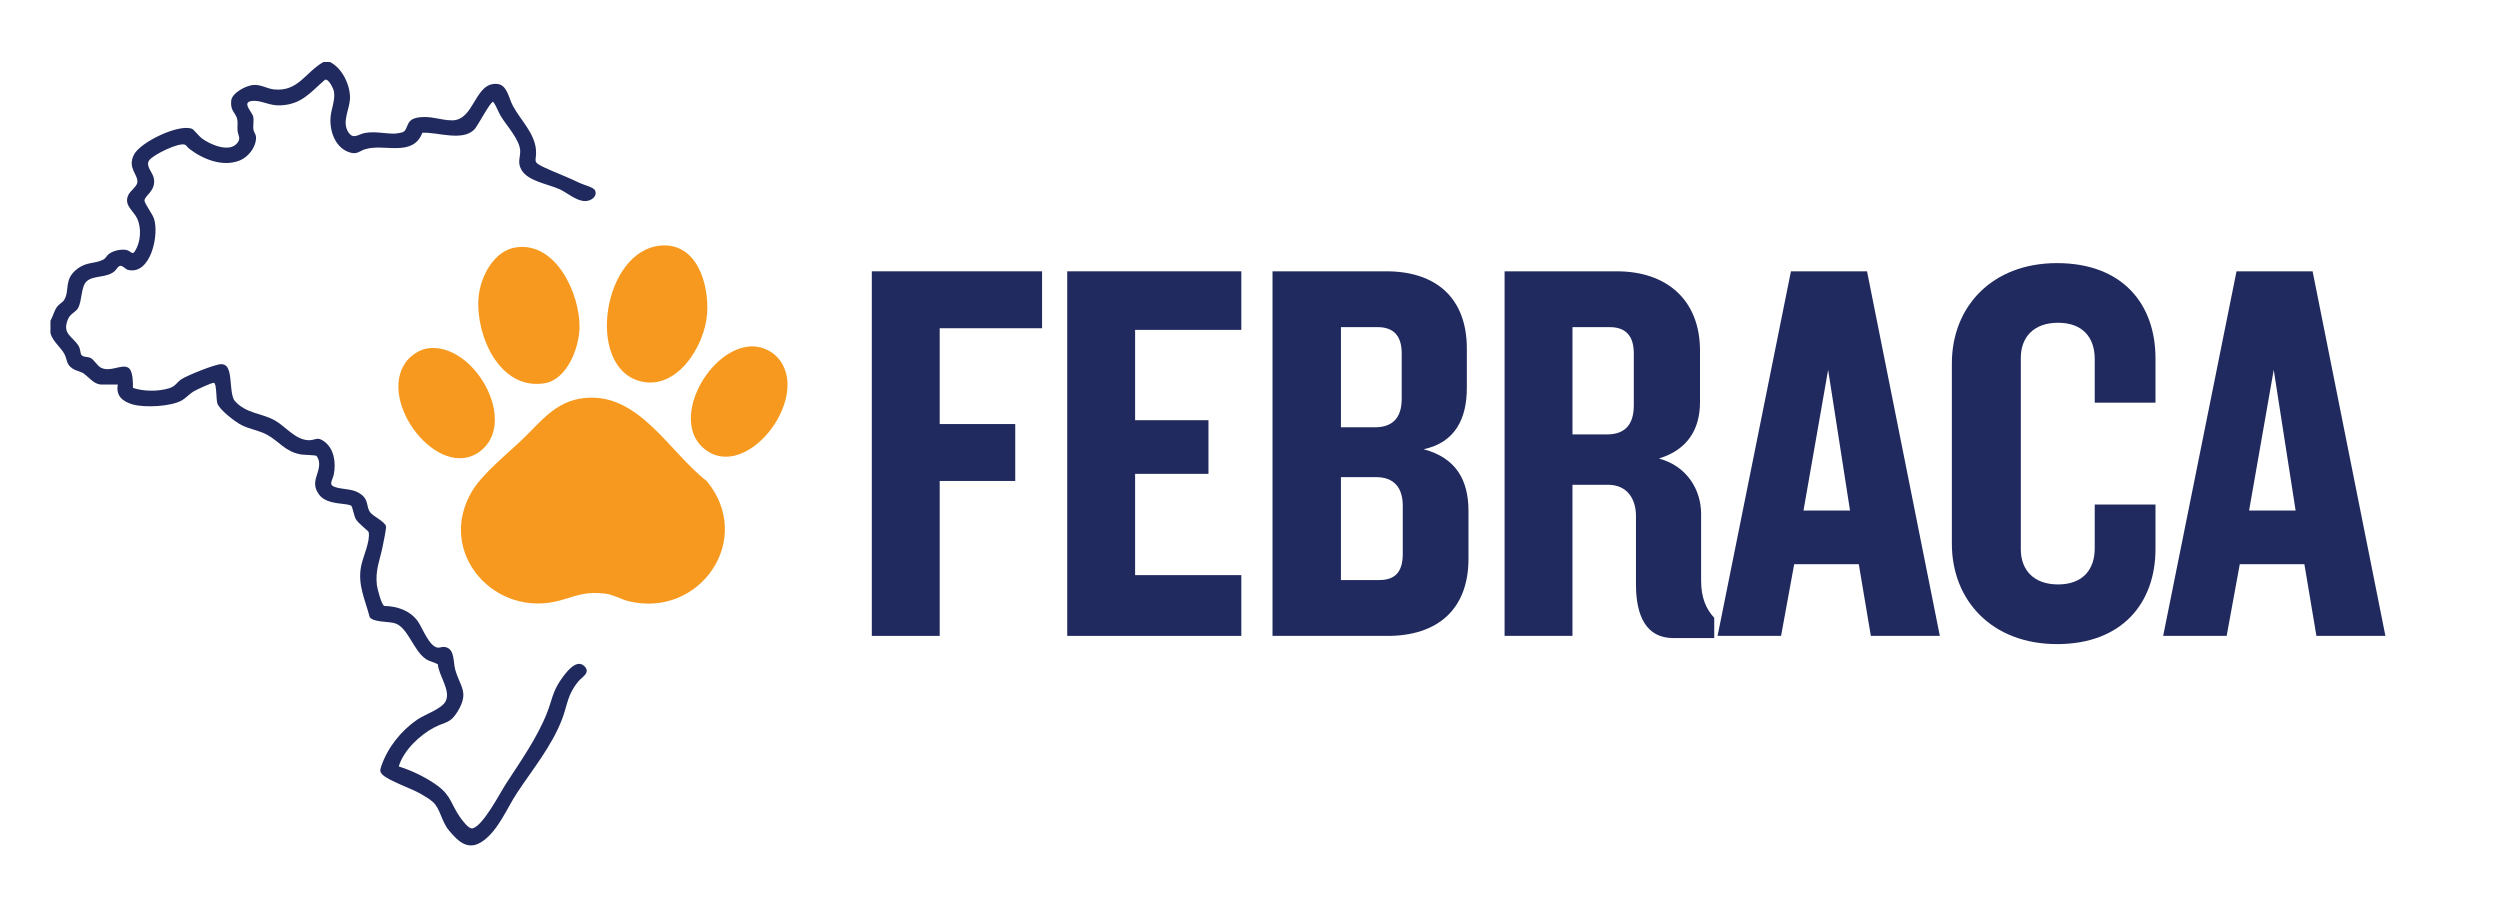
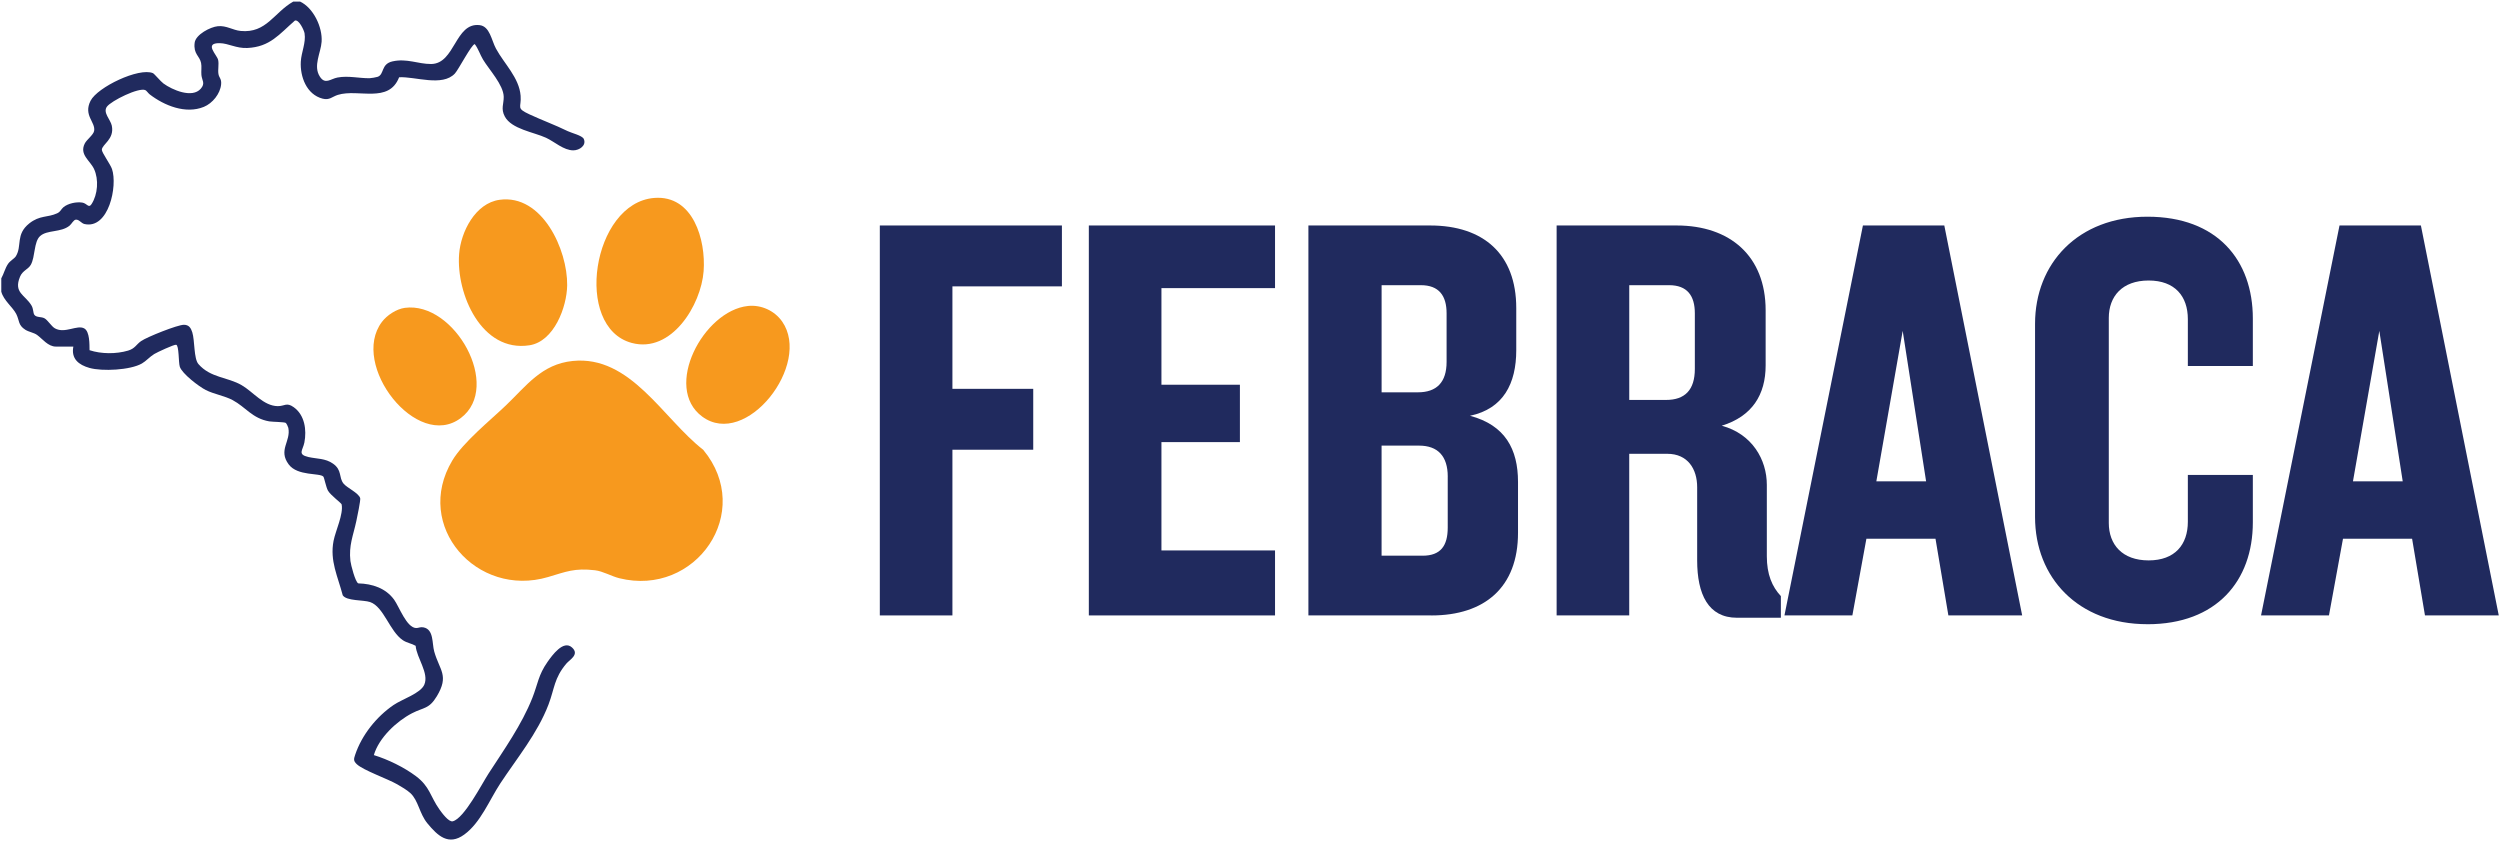
- <svg xmlns="http://www.w3.org/2000/svg" id="Layer_1" data-name="Layer 1" viewBox="0 0 1081.68 392.52">
+ <svg xmlns="http://www.w3.org/2000/svg" id="Layer_1" data-name="Layer 1" viewBox="21.31 26.18 1011.29 340.15">
  <defs>
    <style>
      .cls-1 {
        fill: #f7991e;
      }

      .cls-2 {
        fill: #202a5e;
      }
    </style>
  </defs>
  <path class="cls-2" d="M406.58,142.02v41.45h32.69v24.63h-32.69v67.03h-29.37V117.39h73.66v24.63h-44.29Z" />
  <path class="cls-2" d="M461.76,275.13V117.39h75.32v25.34h-45.95v39.08h31.74v23.21h-31.74v43.82h45.95v26.29h-75.32Z" />
  <path class="cls-2" d="M600.32,275.13h-49.74V117.39h49.26c21.55,0,34.82,11.61,34.82,33.4v17.05c0,13.5-5.21,23.68-18.71,26.53,14.21,3.79,19.42,13.5,19.42,26.76v20.61c0,22.03-13.5,33.4-35.05,33.4ZM606.48,152.91c0-7.11-3.08-11.37-10.42-11.37h-15.87v43.34h14.68c7.58,0,11.61-4.03,11.61-12.32v-19.66ZM606.95,218.99c0-8.29-4.03-12.55-11.61-12.55h-15.16v44.53h16.58c7.34,0,10.18-4.03,10.18-11.37v-20.61Z" />
  <path class="cls-2" d="M723.95,276.07c-11.61,0-16.11-9.47-16.11-23.21v-29.61c0-7.34-3.79-13.5-12.08-13.5h-15.4v65.37h-29.37V117.39h48.55c21.55,0,36,12.32,36,34.34v22.26c0,11.84-5.45,20.61-17.76,24.4,12.32,3.32,18.24,13.74,18.24,23.92v28.89c0,7.34,2.13,12.32,5.68,16.11v8.76h-17.76ZM706.9,152.91c0-7.11-3.08-11.37-10.42-11.37h-16.11v46.42h14.92c7.58,0,11.61-4.03,11.61-12.55v-22.5Z" />
  <path class="cls-2" d="M809.46,275.13l-5.21-31.03h-27.95l-5.68,31.03h-27.47l31.74-157.74h32.92l31.5,157.74h-29.84ZM790.98,160.02l-10.66,60.87h20.13l-9.47-60.87Z" />
  <path class="cls-2" d="M889.99,278.68c-28.18,0-45.47-18.95-45.47-43.34v-78.16c0-24.39,17.29-43.34,45.47-43.34s42.63,17.53,42.63,41.21v19.18h-26.29v-18.95c0-9.24-5.21-15.63-15.87-15.63s-16.11,6.39-16.11,15.16v82.9c0,8.76,5.45,15.16,16.11,15.16s15.87-6.39,15.87-15.63v-18.95h26.29v19.19c0,23.68-14.68,41.21-42.63,41.21Z" />
  <path class="cls-2" d="M1002.25,275.13l-5.21-31.03h-27.95l-5.68,31.03h-27.47l31.74-157.74h32.92l31.5,157.74h-29.84ZM983.78,160.02l-10.66,60.87h20.13l-9.47-60.87Z" />
  <path class="cls-2" d="M142.6,26.77c5.48,2.52,9.21,10.42,8.81,16.29-.3,4.5-3.53,9.78-.7,14.13,2.16,3.32,4.29.89,7.13.35,4.34-.82,8.73.33,12.94.28.61,0,2.71-.36,3.28-.56,2.78-.96,1.27-5.18,6.02-6.25,5.84-1.31,10.38,1.1,15.63,1.06,9.72-.08,9.63-16.84,19.57-15.73,4.19.47,4.82,6.09,6.64,9.47,3.29,6.13,9.44,11.79,9.99,19.15.37,4.91-2.01,4.87,3.62,7.5,5.15,2.4,10.12,4.17,15.46,6.78,1.55.76,5.83,1.76,6.46,3.13,1.2,2.63-1.74,4.62-4.21,4.63-3.91.01-7.62-3.5-11.05-5.09-4.94-2.28-13.98-3.5-16.69-8.62-1.67-3.15-.37-5.09-.43-7.97-.1-4.82-5.92-10.97-8.37-15.05-1.21-2.01-1.9-4.36-3.33-6.24-1.26-.01-6.6,10.34-8.05,11.89-5.1,5.45-16.04,1.16-22.56,1.51-4.18,10.77-16.47,4.55-24.78,7.13-2.33.72-3.35,2.25-6.17,1.53-6.52-1.68-9.16-8.94-8.82-14.98.21-3.8,2.13-7.63,1.52-11.46-.19-1.17-2.28-5.74-3.92-5.14-6.34,5.52-10.04,10.66-19.23,11.08-4.52.21-7.58-1.88-11.16-1.95-6.57-.11-1.07,4.74-.64,6.81.37,1.77-.17,3.88.11,5.64.26,1.61,1.3,1.9,1.09,4.19-.35,3.85-3.5,7.7-6.99,9.13-7.37,3.01-16-.51-21.91-5.06-.58-.44-1.26-1.49-1.75-1.71-2.63-1.21-13.77,4.3-15.54,6.68-1.77,2.38,1.45,5.23,1.96,7.67,1.18,5.57-4.02,7.6-4.02,9.8,0,1.13,3.46,5.87,4.1,7.75,2.34,6.81-1.32,24.5-11.15,22.26-1.25-.29-2.17-1.88-3.45-1.77-.98.08-1.69,1.73-2.57,2.44-3.47,2.83-9.04,1.63-11.9,4.2-2.57,2.3-1.94,8.32-3.75,11.59-1.04,1.89-3.32,2.31-4.37,4.83-2.72,6.54,2.01,7.31,4.61,11.64.86,1.43.62,2.99,1.18,3.8.77,1.12,2.78.73,4.01,1.36,1.38.7,2.88,3.32,4.32,4.12,4.05,2.25,8.99-1.59,11.86.03,2.25,1.28,2.09,6.51,2.13,8.8,4.74,1.57,10.81,1.59,15.61.16,2.83-.84,3.26-2.49,5.31-3.89,2.39-1.63,14.63-6.54,17.24-6.55,2.07,0,2.85,1.31,3.4,3.04,1.05,3.32.57,10.65,2.49,12.85,4.92,5.64,11.72,5.18,17.52,8.56,4.58,2.66,8.86,8.4,14.55,8.46,2.82.03,3.55-1.67,6.48.43,4.47,3.2,5.28,9.21,4.31,14.27-.61,3.14-2.95,4.83,1.62,5.88,3.45.79,6.82.47,9.97,2.69,3.74,2.63,2.24,5.52,4.23,8.04,1.39,1.75,6.11,3.77,6.76,5.92.22.73-1.25,7.8-1.56,9.23-1.25,5.88-3.12,9.83-2.4,16.18.17,1.48,2,8.68,3.21,9.06,5.63.14,11.11,1.94,14.48,6.61,2.03,2.81,5.03,11.32,8.88,11.45.98.03,1.66-.52,2.94-.28,4.31.79,3.45,6.5,4.4,9.81,2.18,7.66,6.1,9.66,1.04,18.07-3.15,5.23-5.26,4.41-10.01,6.86-6.29,3.25-13.47,10.01-15.46,16.94,5.7,1.75,12.22,4.92,17,8.5,5.71,4.28,5.76,8.17,9.53,13.48.94,1.32,3.75,5.21,5.39,4.8,4.63-1.18,11.72-15.06,14.47-19.3,6.25-9.66,13.42-19.74,17.72-30.6,2.21-5.57,2.39-9.25,6.14-14.57,1.85-2.62,6.4-9.03,9.91-5.84,3.14,2.85-.93,4.9-2.31,6.54-4.99,5.93-4.71,9.99-7.21,16.56-4.46,11.67-12.78,21.71-19.49,31.89-4.39,6.67-7.96,15.88-14.59,20.69-6.38,4.64-10.74.49-14.89-4.53-3.26-3.94-3.65-9.29-6.91-12.26-1.4-1.28-3.63-2.57-5.29-3.53-3.93-2.26-13.71-5.65-16.38-8.16-1.42-1.34-1.22-2.08-.66-3.77,2.68-8.01,8.59-15.4,15.51-20.14,3.54-2.43,10.91-4.69,12.46-8.24,2.03-4.63-3.11-10.85-3.49-15.73-1.62-.94-3.56-1.18-5.14-2.24-5.4-3.59-7.72-13.56-13.29-15.46-2.7-.92-9.51-.36-11.07-2.74-1.99-7.64-5.28-13.91-3.71-22.01.8-4.09,4.05-10.79,3.27-14.75-.11-.55-4.47-3.69-5.54-5.58-.76-1.35-1.51-5.26-1.84-5.64-1.35-1.61-10.44-.13-14.03-4.95-4.38-5.87.96-9.29-.16-14.8-.09-.43-.74-1.82-1.06-2.01-.63-.38-5.39-.39-6.67-.61-6.87-1.19-9.5-5.77-14.79-8.6-3.3-1.76-7.48-2.37-10.87-4.08-2.75-1.39-9.59-6.6-10.51-9.43-.55-1.71-.27-8.63-1.48-8.88-.81-.17-7.72,3.05-8.86,3.75-1.85,1.13-3.26,2.84-4.99,3.83-4.66,2.69-16.07,3.25-21.21,1.79-4.35-1.23-7.47-3.68-6.52-8.63h-7.09c-3.13,0-5.44-3.15-7.57-4.7-1.33-.97-3.29-1.18-4.78-2.12-2.96-1.88-2.32-3.72-3.64-6.33-1.46-2.88-5.15-5.51-6.07-9.08v-5.37c1.04-1.85,1.54-4.11,2.75-5.88.86-1.25,2.58-2.16,3.13-3.04,2.62-4.18-.21-8.8,5.45-13.31,4.24-3.37,7.4-2.3,11.26-4.08,1.4-.64,1.56-1.63,2.53-2.45,1.87-1.57,5.26-2.27,7.64-1.89,1.94.31,2.57,2.44,3.74.63,2.54-3.91,2.99-9.98,1.02-14.22-1.61-3.47-6.05-5.81-3.73-10.35.79-1.55,3.48-3.45,3.77-5.06.63-3.59-4.44-6.26-1.45-12.18,2.78-5.49,19.57-13.56,25.23-11.18.57.24,3.08,3.31,4.26,4.18,3.52,2.58,11.6,6.12,15.09,2.12,1.96-2.25.46-3.33.26-5.58-.14-1.58.18-3.37-.13-4.86-.59-2.87-3.16-3.55-2.6-8.15.4-3.31,6.35-6.42,9.4-6.7,3.48-.33,6.02,1.61,9.21,1.92,10.43,1.01,13.49-7.47,21.28-11.88h2.68Z" />
  <path class="cls-1" d="M252.95,172.2c23.44-2.4,36.53,23.27,52.81,35.92,20.94,25.24-3.08,59.64-33.94,51.96-3.16-.79-6.68-2.86-9.82-3.22-8.33-.97-11.66.58-19.02,2.75-28.75,8.5-54.58-20.61-38.71-47.14,4.47-7.47,15.21-16.11,21.74-22.35,8.26-7.9,14.42-16.64,26.94-17.92Z" />
  <path class="cls-1" d="M285.93,106.25c15.79-1.28,20.94,17,20.01,29.6-1.02,13.75-13.01,33.34-29.05,29.06-23.75-6.33-15.99-56.63,9.04-58.66Z" />
  <path class="cls-1" d="M223.42,107c17.24-2.36,27.51,20.24,27.32,34.59-.12,8.78-5.29,22.71-15.24,24.26-19.41,3.02-29.7-20.78-28.47-36.9.69-9,6.54-20.6,16.39-21.95Z" />
  <path class="cls-1" d="M185.07,150.71c20.06-2.71,39.42,31.82,22.68,44.54-17.75,13.49-45.03-21.54-31.95-38.85,2.06-2.72,5.85-5.22,9.27-5.69Z" />
  <path class="cls-1" d="M323.88,149.95c5.34-.56,10.75,1.9,13.82,6.29,12.07,17.29-14.59,51.55-32.33,38.46-15.95-11.77.5-42.86,18.51-44.75Z" />
</svg>
